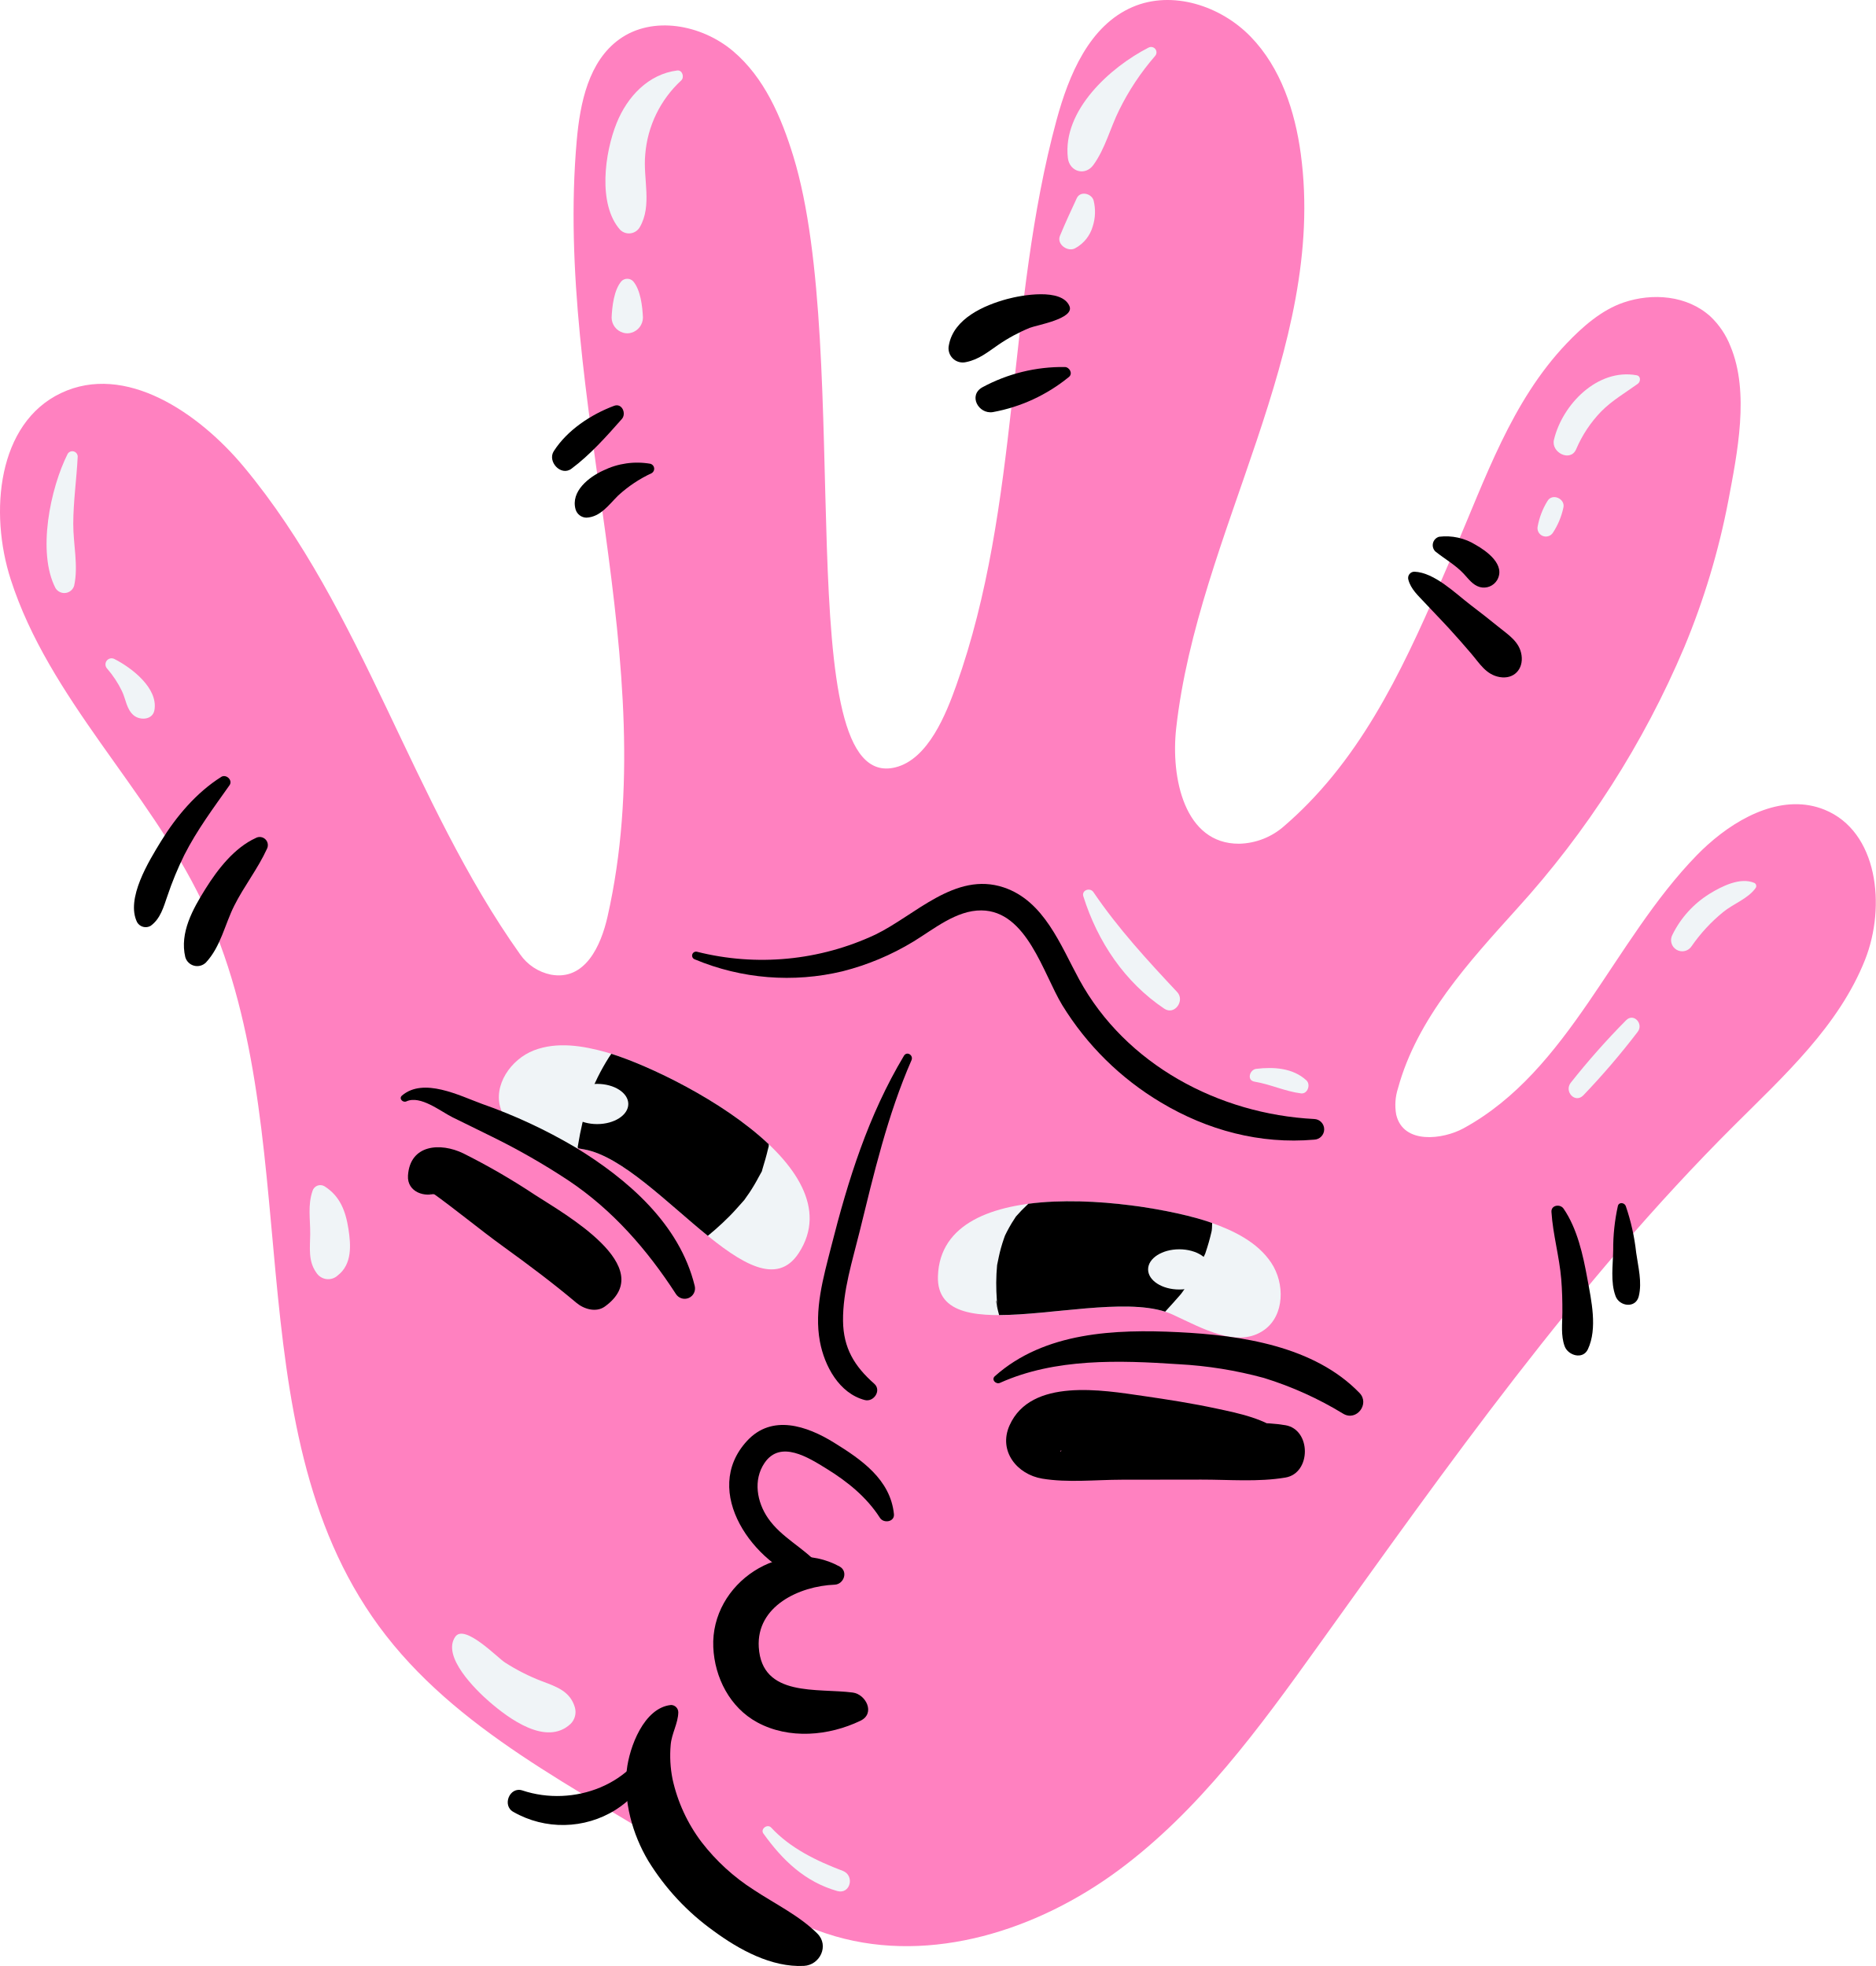
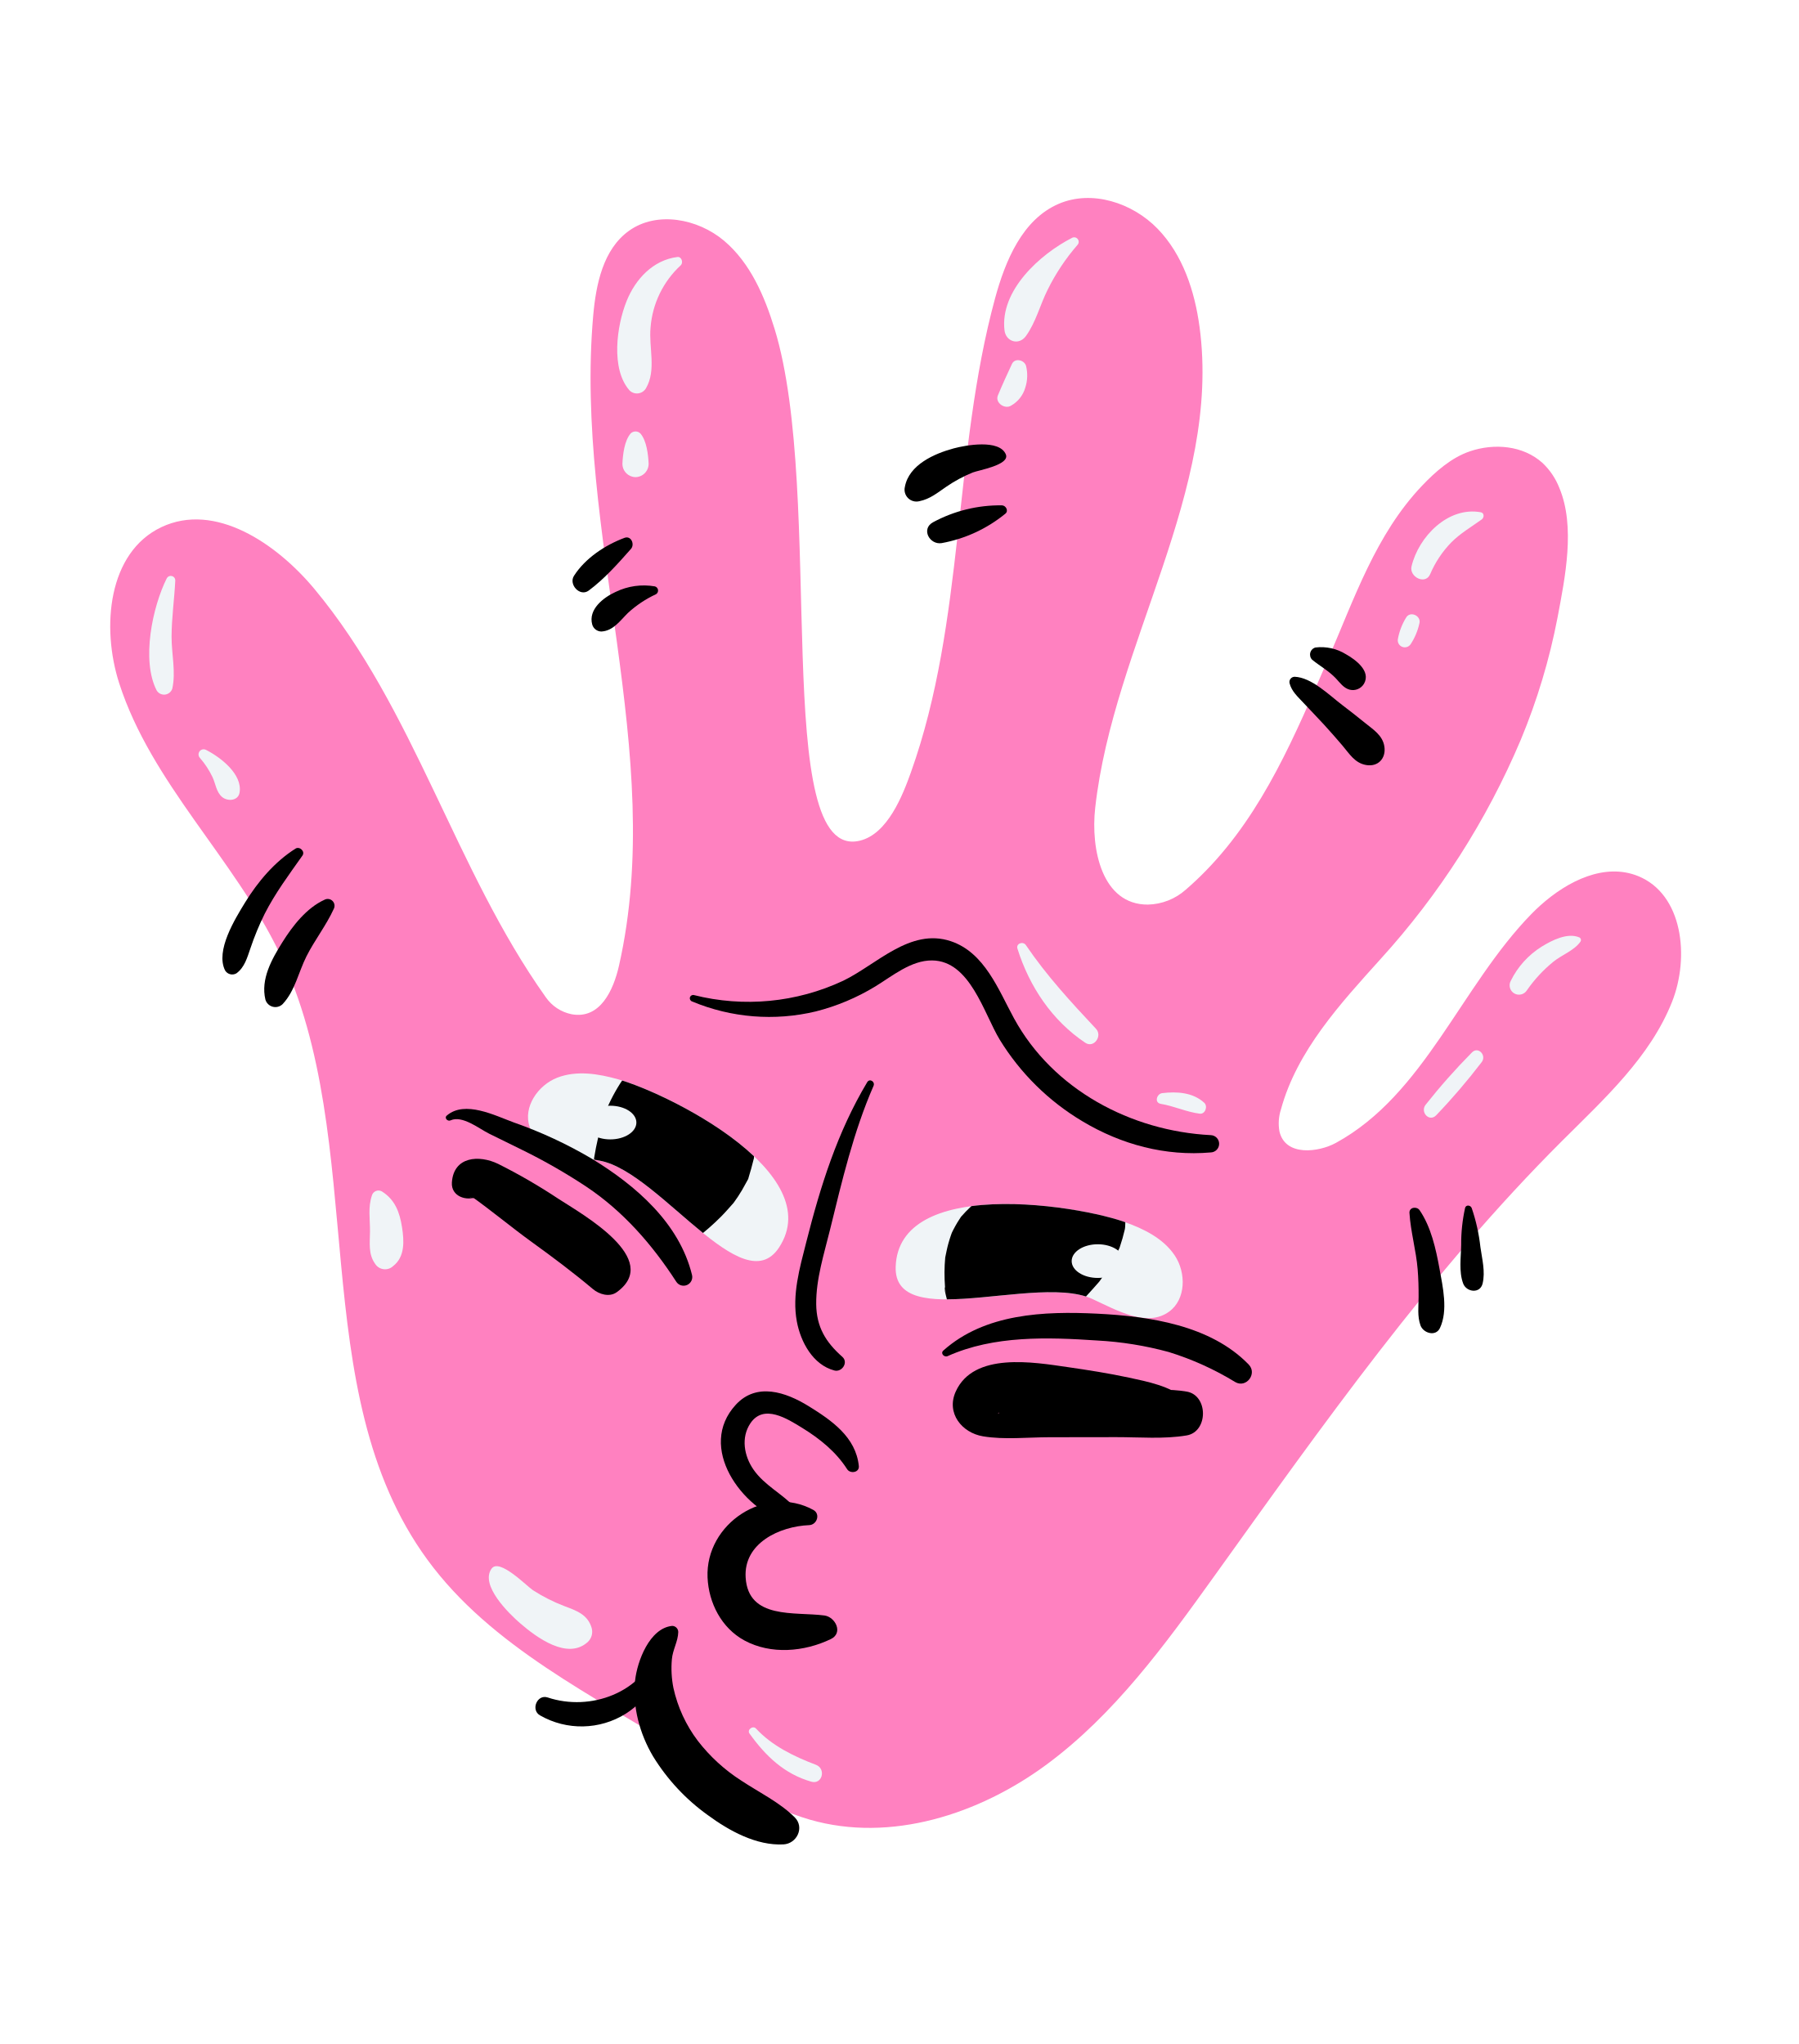
- <svg xmlns="http://www.w3.org/2000/svg" width="473.337" height="496.21" viewBox="0 0 473.337 496.21">
+ <svg xmlns="http://www.w3.org/2000/svg" width="542" height="616" viewBox="0 0 542 616">
  <defs>
    <clipPath id="clip-path">
-       <rect id="Rectangle_96" data-name="Rectangle 96" width="473.337" height="496.21" fill="none" />
+       <rect id="Rectangle_102" data-name="Rectangle 102" width="473.337" height="496.21" fill="none" />
+     </clipPath>
+     <clipPath id="clip-visual_01">
+       <rect width="542" height="616" />
    </clipPath>
  </defs>
-   <g id="Group_113" data-name="Group 113" clip-path="url(#clip-path)">
-     <path id="Path_319" data-name="Path 319" d="M430.961,213.172c-.95.85-1.863,1.73-2.733,2.62-21.289,21.831-32.166,54.362-58.923,68.986-5.161,2.823-15.2,4.162-16.988-3.444a13.646,13.646,0,0,1,.448-6.649c4.813-17.7,18-31.984,29.971-45.272a232.836,232.836,0,0,0,42.273-66.073,188.257,188.257,0,0,0,11.116-36.976c2.248-11.97,5.42-27.3.531-38.975a20.676,20.676,0,0,0-5.038-7.5c-5.892-5.354-14.633-6.021-21.924-3.54-5.573,1.893-10.369,6.128-14.371,10.329-13.992,14.683-20.456,34.093-28.36,52.31-9.758,22.488-19.416,45.913-36.8,63.745-1.946,2-3.982,3.916-6.085,5.732a17.748,17.748,0,0,1-11.392,4.487c-13.816.08-17.287-16.626-15.892-29.141,5.527-49.513,38.1-95.593,31.442-144.966C326.776,28.038,323.189,17.1,315.6,9.27S295.8-2.544,285.779,1.77c-10.91,4.7-16.068,17.1-19.18,28.563-12.671,46.7-9.044,97.09-25.3,142.668-2.527,7.084-7.051,18.642-15.374,20.678-27.168,6.689-10.352-104.1-25.74-154.246-3.036-9.891-7.323-19.878-15.231-26.55S164.7,3.863,156.3,9.9c-7.768,5.573-9.931,16.072-10.771,25.594-5.769,65.386,22.256,131.847,7.775,195.865-1.671,7.387-5.676,16.224-14.278,14.637a12.461,12.461,0,0,1-7.8-5.151c-27.394-38.54-39.483-86.7-69.693-123.01C50.082,104.082,31.569,91.541,15.4,99.209-.641,106.822-2.746,129.327,2.7,146.232c9.691,30.111,34.641,52.8,48.311,81.328,27.39,57.149,7.161,131.635,44.548,182.806,19.287,26.391,50.247,40.981,77.87,58.454,11.97,7.573,23.757,15.969,37.364,19.9,24.352,7.034,51.081-1.6,71.45-16.679s35.557-35.963,50.327-56.558c32.694-45.588,65.2-91.71,104.922-131.326,12.7-12.671,26.517-25.222,33.126-41.908,5.354-13.518,3.242-32.435-10.236-37.889-10.05-4.062-21.15,1.4-29.42,8.815" transform="translate(0 0)" fill="#ff81c0" />
-     <path id="Path_320" data-name="Path 320" d="M65.137,81.237c-6.011-1.71-12.578-2.77-18.406-.515s-10.352,8.854-8.346,14.773c2.647,7.825,13,8.752,21.127,10.233C77.439,109,102.6,148.618,113.555,131.9c14.69-22.422-33.11-46.312-48.417-50.666" transform="translate(87.979 184.391)" fill="#f0f4f7" />
-     <path id="Path_321" data-name="Path 321" d="M140.027,96.631c5.9,2.062,11.88,4.979,15.344,10.18s3.361,13.2-1.684,16.885c-6.669,4.869-15.67-.335-23.166-3.8-16.54-7.649-59.929,10.249-59.255-9.725.9-26.789,53.738-18.792,68.76-13.537" transform="translate(165.41 211.908)" fill="#f0f4f7" />
-     <path id="Path_322" data-name="Path 322" d="M92.095,102.9C80.381,91.813,61.705,83,52.376,80.082c-.206.3-.415.591-.6.893a55.8,55.8,0,0,0-2.806,4.972c-.292.581-.568,1.172-.837,1.767.043-.08-.342.814-.644,1.657-.641,1.77-1.2,3.57-1.7,5.384q-.747,2.745-1.3,5.533-.3,1.529-.551,3.069c-.01.063-.03.193-.05.352.043.083.1.159.14.239.535.093,1.063.186,1.581.279,9.412,1.72,20.824,13.461,31.124,21.8.611-.521,1.232-1.026,1.837-1.554,1.249-1.093,2.461-2.222,3.627-3.4,1.272-1.279,2.435-2.64,3.637-3.982l.093-.1c.405-.621.87-1.212,1.282-1.83a45.591,45.591,0,0,0,2.411-4.075c.183-.349.482-.84.741-1.335.023-.116.076-.312.166-.618.495-1.644.98-3.255,1.368-4.932.083-.365.153-.618.209-.8,0-.169,0-.339-.01-.5" transform="translate(101.88 185.891)" />
-     <path id="Path_323" data-name="Path 323" d="M118.319,119.155q2.018-2.192,3.982-4.454c.163-.223.329-.442.488-.668.551-.814,1.133-1.611,1.671-2.434.97-1.481,1.883-3,2.713-4.567.448-.83.84-1.677,1.255-2.524.027-.08.053-.169.086-.272a53.151,53.151,0,0,0,1.495-5.251l.073-.4c.013-.139.03-.3.046-.515.03-.428.047-.857.05-1.289-.146-.05-.292-.106-.435-.156-8.569-3-29.423-6.882-45.94-4.706l-.2.176a41.218,41.218,0,0,0-2.949,3.052l-.1.163c-.3.492-.634.96-.933,1.451-.442.734-.867,1.491-1.262,2.258l-.382.771c-.033.073-.06.126-.086.186-.076.209-.153.422-.229.631-.286.824-.548,1.657-.784,2.494-.4,1.415-.664,2.846-.966,4.281l0,.007c-.047.727-.12,1.455-.159,2.185-.073,1.491-.086,2.983-.027,4.477q.035,1.121.123,2.242c.033.452.076.9.126,1.348.116,1.033.047.6-.2-1.305-.259.2.315,2.441.641,3.673,13.116-.023,31.432-4.2,41.9-.86" transform="translate(175.696 211.908)" />
-     <path id="Path_324" data-name="Path 324" d="M58.73,87.443c0,2.8-3.521,5.075-7.865,5.075S43,90.246,43,87.443s3.521-5.075,7.865-5.075,7.865,2.272,7.865,5.075" transform="translate(99.814 191.198)" fill="#f0f4f7" />
-     <path id="Path_325" data-name="Path 325" d="M102.958,100.014c0,2.8-3.521,5.075-7.865,5.075s-7.865-2.272-7.865-5.075,3.521-5.075,7.865-5.075,7.865,2.272,7.865,5.075" transform="translate(202.479 220.378)" fill="#f0f4f7" />
-     <path id="Path_326" data-name="Path 326" d="M83.821,80.623C74.8,95.715,69.755,111.9,65.457,128.844c-1.963,7.739-4.331,15.869-2.833,23.9,1.152,6.178,4.859,13.059,11.316,14.756,2.268.595,4.3-2.434,2.395-4.115-5.008-4.414-7.8-9.011-7.875-15.862-.083-7.566,2.378-15.175,4.165-22.465C76.2,110.5,79.7,95.509,85.73,81.739c.558-1.272-1.159-2.371-1.91-1.116" transform="translate(144.27 185.862)" />
-     <path id="Path_327" data-name="Path 327" d="M96.972,130.79c-.893-8.755-8.227-13.783-15.185-18.081-6.809-4.2-15.6-7.2-21.871-.409-11.807,12.8,1.754,31.31,15.291,35.538,2.67.834,4.324-2.587,2.6-4.47-3.866-4.241-9.256-6.7-12.6-11.541-2.8-4.059-3.816-9.628-.89-13.946,4-5.905,11.09-1.362,15.62,1.431,5.274,3.255,10.136,7.157,13.511,12.431.927,1.448,3.726,1.036,3.524-.953" transform="translate(128.601 251.364)" />
-     <path id="Path_328" data-name="Path 328" d="M86.074,120.765c-14.368-7.841-32.575,4.155-31.867,20.373.335,7.659,4.2,15.221,11.083,18.958,8.011,4.351,18.048,3.447,26.055-.4,3.839-1.847,1.362-6.679-1.926-7.114-8.934-1.179-22.943,1.282-23.734-11.442-.641-10.382,10.246-15.427,19.147-15.786,2.341-.093,3.474-3.368,1.242-4.587" transform="translate(125.782 274.612)" />
-     <path id="Path_329" data-name="Path 329" d="M77.131,114.186c13.949-6.264,30.1-5.7,45.03-4.706a102.684,102.684,0,0,1,21.578,3.471,88.6,88.6,0,0,1,20.047,9.057c3.315,1.926,6.712-2.524,4.065-5.268-11.462-11.87-29.948-14.567-45.691-15.344-15.959-.787-33.8-.063-46.328,11.11-.973.867.266,2.142,1.3,1.681" transform="translate(175.208 234.839)" />
-     <path id="Path_330" data-name="Path 330" d="M31.878,86.117c3.534-1.621,8.589,2.5,11.631,4.009,3.318,1.644,6.652,3.255,9.967,4.9a174.294,174.294,0,0,1,19.29,11.053c11.136,7.43,19.874,17.466,27.115,28.643a2.617,2.617,0,0,0,4.759-2.009c-3.813-15.653-16.938-26.955-30.184-35.036A132.191,132.191,0,0,0,50.946,86.745c-5.643-2.059-14.736-6.762-20.19-2.086-.857.734.232,1.867,1.123,1.458" transform="translate(70.669 191.866)" />
-     <path id="Path_331" data-name="Path 331" d="M53.269,86.217a60.189,60.189,0,0,0,37.3,3,65.24,65.24,0,0,0,17.878-7.509c5.128-3.125,10.821-7.918,17.151-7.851,11.462.116,15.567,15.965,20.383,23.906A73.08,73.08,0,0,0,170.9,122.339c11.717,7.018,25.009,10.575,38.66,9.379a2.607,2.607,0,0,0,0-5.211c-24.049-1.229-47.574-13.714-59.295-35.2-4.71-8.635-8.848-19.858-19.074-23.259C118.95,63.981,108.87,75.121,98.8,79.976a67.259,67.259,0,0,1-45,4.314,1,1,0,0,0-.531,1.926" transform="translate(122.064 155.926)" />
-     <path id="Path_332" data-name="Path 332" d="M146.3,116.66c-4.284-3.783-11.269-5.168-16.746-6.344-6.128-1.315-12.305-2.282-18.5-3.178-10.213-1.475-28.33-4.646-33.734,7.393C74.4,121.017,79.188,126.945,85.561,128c6.417,1.069,13.484.282,19.977.272q10.078-.01,20.153-.027c6.978-.01,14.345.644,21.23-.518,6.54-1.106,6.543-12.1,0-13.212-5.241-.887-10.7-.508-16-.518q-7.842-.015-15.676-.027l-14.929-.03q-4.105,0-8.21-.013c-1.594,0-3.411.372-4.264-.262l2.581,2.581c.04.1.076.206.113.309v3.829c-.4,1.548-.867.488.419.179.777-.183,1.531-.468,2.325-.591a37.212,37.212,0,0,1,6.085-.159c5.434.066,10.877.432,16.3.684a125.21,125.21,0,0,0,16.138.116c4.706-.385,10.166-.315,14.335-2.727a.791.791,0,0,0,.159-1.232" transform="translate(177.44 245.202)" />
-     <path id="Path_333" data-name="Path 333" d="M36.648,98.33c6.34,4.494,12.285,9.5,18.586,14.049,6.231,4.5,12.4,9.127,18.28,14.076,1.863,1.568,4.952,2.531,7.174.927,13.777-9.964-10.4-23.478-17.556-28.121A171.259,171.259,0,0,0,44.971,88.732c-5.789-2.81-13.454-2.265-13.966,5.6-.269,4.168,4.354,5.7,7.519,4.311-1.747.767-3.607-.209-.365.545.2.046.458.013.654.073a33.761,33.761,0,0,1,5.417,2.806q5.654,3.074,11.113,6.5,5.161,3.238,10.13,6.785c1.425,1.016,7.423,4.626,7.27,5.826.272-1,.541-2,.814-3q.573-.513,1.152-1.023,3.592.463,7.177.923a161.306,161.306,0,0,0-20.821-14.325c-7.177-4.059-15.055-6.626-22.933-8.944-2.205-.651-3.188,2.312-1.485,3.521" transform="translate(71.944 202.377)" />
-     <path id="Path_334" data-name="Path 334" d="M32.2,59.187c-6.247,3.929-11.372,9.994-15.2,16.248-3.066,5.018-8.961,14.511-6.018,20.436a2.5,2.5,0,0,0,3.414.9c2.488-1.807,3.248-4.739,4.231-7.556A82.819,82.819,0,0,1,22.89,78.882c3.215-6.327,7.33-11.827,11.405-17.6.9-1.272-.847-2.886-2.1-2.1" transform="translate(23.621 136.907)" />
-     <path id="Path_335" data-name="Path 335" d="M32.127,63.84c-5.42,2.468-9.625,7.9-12.71,12.837-3.192,5.1-6.556,11.08-5.091,17.244a3.127,3.127,0,0,0,5.188,1.368c3.75-4.009,4.749-9.552,7.167-14.368,2.461-4.905,5.962-9.333,8.23-14.3a2.054,2.054,0,0,0-2.783-2.783" transform="translate(32.432 147.661)" />
-     <path id="Path_336" data-name="Path 336" d="M58.9,129.574c-6.838.7-10.528,10.7-11.156,16.457-.844,7.838,1.4,16.1,5.407,22.847a61.049,61.049,0,0,0,16.54,17.745c6.367,4.686,14.594,9.23,22.764,8.8,4.039-.213,6.43-5.125,3.381-8.164C91.25,182.7,85.092,179.748,79.742,176.2a51.809,51.809,0,0,1-13.1-11.993,40.922,40.922,0,0,1-7.35-15.939,30.439,30.439,0,0,1-.465-8.629c.239-2.86,1.87-5.43,1.923-8.213a1.861,1.861,0,0,0-1.853-1.857" transform="translate(110.411 300.759)" />
-     <path id="Path_337" data-name="Path 337" d="M75.511,131.991c-4.7,13.451-20.363,19.13-33.236,14.839-3.2-1.063-5.2,3.8-2.282,5.414a25.122,25.122,0,0,0,25.8-.518c7.074-4.49,10.4-11.385,11.329-19.516.113-.97-1.325-1.04-1.611-.219" transform="translate(89.543 305.071)" />
-     <path id="Path_338" data-name="Path 338" d="M117.876,93.2c.365,5.7,2,11.269,2.471,16.978.229,2.787.3,5.57.286,8.363-.01,2.856-.418,5.832.571,8.552.847,2.332,4.593,3.487,5.869.767,2.471-5.274.867-12.329-.146-17.872-1.083-5.935-2.537-12.571-5.992-17.616-.847-1.239-3.172-.923-3.059.827" transform="translate(273.612 212.685)" />
-     <path id="Path_339" data-name="Path 339" d="M123.894,92.168a50.037,50.037,0,0,0-1.176,11.113c-.05,3.756-.737,8.087.608,11.648.986,2.607,5.088,3.142,5.849,0,.87-3.594-.156-7.38-.658-10.99a54.538,54.538,0,0,0-2.627-11.771c-.329-.89-1.747-1.073-2,0" transform="translate(284.352 212.233)" />
-     <path id="Path_340" data-name="Path 340" d="M107.033,45.432c.631,2.425,2.451,4.012,4.128,5.819,2.059,2.215,4.181,4.367,6.221,6.6q2.83,3.1,5.553,6.3c2.116,2.481,3.713,5.284,7.134,5.889,3.614.638,6.051-2,5.53-5.53-.5-3.411-3.348-5.128-5.852-7.171-2.272-1.85-4.583-3.65-6.912-5.424-3.906-2.969-9.187-8.273-14.288-8.469a1.585,1.585,0,0,0-1.514,1.986" transform="translate(248.339 100.846)" />
-     <path id="Path_341" data-name="Path 341" d="M109.5,44.582c2.368,1.916,5.032,3.374,7.141,5.61,1.2,1.279,2.315,2.9,4.108,3.394a3.9,3.9,0,0,0,4.367-1.777c2.179-3.809-2.577-7.277-5.42-8.878a14.209,14.209,0,0,0-9.22-2.046,2.221,2.221,0,0,0-.976,3.7" transform="translate(252.674 94.586)" />
-     <path id="Path_342" data-name="Path 342" d="M102.56,25.354c-1.956-4.627-12.123-2.76-15.716-1.79C80.988,25.148,73.383,28.5,72.15,35.132a3.585,3.585,0,0,0,4.344,4.348c3.235-.648,5.477-2.554,8.124-4.361a42.53,42.53,0,0,1,7.915-4.274c1.734-.707,11.382-2.288,10.027-5.49" transform="translate(167.303 51.905)" />
-     <path id="Path_343" data-name="Path 343" d="M96.666,27.9a42.477,42.477,0,0,0-20.824,5.121c-3.614,2.026-.98,6.835,2.64,6.261A42.273,42.273,0,0,0,97.7,30.4c1.03-.854.139-2.464-1.033-2.5" transform="translate(172.041 64.733)" />
-     <path id="Path_344" data-name="Path 344" d="M57.608,30.929c-5.875,2.2-11.824,6.134-15.228,11.448-1.671,2.607,1.79,6.413,4.444,4.441,4.706-3.5,8.841-8.15,12.727-12.551,1.2-1.358.073-4.092-1.943-3.338" transform="translate(97.359 71.495)" />
-     <path id="Path_345" data-name="Path 345" d="M62.8,35.478a19.48,19.48,0,0,0-11.9,1.677c-3.657,1.661-8.283,5.268-7.021,9.818a2.9,2.9,0,0,0,2.753,2.1c3.564-.189,5.636-3.255,7.984-5.576a32.882,32.882,0,0,1,8.492-5.666,1.3,1.3,0,0,0-.306-2.348" transform="translate(101.358 81.583)" />
-     <path id="Path_346" data-name="Path 346" d="M8.867,34.945c-4.381,8.7-7.755,24.886-3.066,33.91a2.6,2.6,0,0,0,4.7-.611c1.1-5.028-.236-10.445-.226-15.607.013-5.729.844-11.309,1.123-17.008a1.366,1.366,0,0,0-2.527-.684" transform="translate(8.211 79.592)" fill="#f0f4f7" />
-     <path id="Path_347" data-name="Path 347" d="M8.429,52.626a25.724,25.724,0,0,1,3.753,5.7c.98,2.033,1.152,4.623,2.976,6.118,1.614,1.315,4.8,1.172,5.221-1.378.917-5.523-5.706-10.615-10.09-12.847a1.541,1.541,0,0,0-1.86,2.408" transform="translate(18.599 116.121)" fill="#f0f4f7" />
-     <path id="Path_348" data-name="Path 348" d="M64.113,5.363c-7.29.927-12.581,6.606-15.261,13.222-3.032,7.479-4.849,20.559.87,27a3.164,3.164,0,0,0,4.929-.638c3.225-5.51.8-12.252,1.4-18.406A28.473,28.473,0,0,1,65.146,7.861c.827-.81.272-2.664-1.033-2.5" transform="translate(106.769 12.425)" fill="#f0f4f7" />
-     <path id="Path_349" data-name="Path 349" d="M48.961,21.788c-1.9,2.179-2.365,6.4-2.491,9.193a4.014,4.014,0,0,0,2.9,3.816,3.61,3.61,0,0,0,2.106,0,4.026,4.026,0,0,0,2.9-3.816c-.126-2.8-.594-7.021-2.491-9.193a2.081,2.081,0,0,0-2.929,0" transform="translate(107.862 49.177)" fill="#f0f4f7" />
-     <path id="Path_350" data-name="Path 350" d="M101.554,3.739C91.942,8.651,79.8,19.578,81.211,31.591c.405,3.461,4.351,4.646,6.45,1.747,3-4.152,4.238-9.333,6.516-13.893A63.563,63.563,0,0,1,103.2,5.868a1.362,1.362,0,0,0-1.644-2.129" transform="translate(188.253 8.284)" fill="#f0f4f7" />
-     <path id="Path_351" data-name="Path 351" d="M84.895,15.852c-1.471,3.152-2.913,6.29-4.245,9.5-.92,2.209,2.126,4.271,3.982,3.062A9.085,9.085,0,0,0,88.91,23a11.916,11.916,0,0,0,.223-6.593c-.535-1.757-3.351-2.458-4.238-.555" transform="translate(186.818 34.163)" fill="#f0f4f7" />
-     <path id="Path_352" data-name="Path 352" d="M139,28.681c-9.861-1.813-18.762,7.363-20.881,16.294-.761,3.208,4.185,5.7,5.61,2.365a31.246,31.246,0,0,1,6.35-9.562c2.737-2.767,6.068-4.686,9.2-6.945.734-.528.81-1.953-.282-2.152" transform="translate(273.998 66.038)" fill="#f0f4f7" />
-     <path id="Path_353" data-name="Path 353" d="M119.25,38.865a18.7,18.7,0,0,0-2.4,6.264,2.118,2.118,0,0,0,3.849,1.624,18.615,18.615,0,0,0,2.6-6.184c.694-2.368-2.876-3.962-4.042-1.7" transform="translate(271.171 87.689)" fill="#f0f4f7" />
-     <path id="Path_354" data-name="Path 354" d="M148.03,67.45c-3.574-1.554-8.29.847-11.349,2.733a25.243,25.243,0,0,0-9.363,10.342,2.819,2.819,0,0,0,4.866,2.843,41.7,41.7,0,0,1,8.008-8.635c2.514-2.039,6.317-3.381,8.157-6.065a.889.889,0,0,0-.319-1.219" transform="translate(294.697 155.41)" fill="#f0f4f7" />
-     <path id="Path_355" data-name="Path 355" d="M133.659,78A190.143,190.143,0,0,0,119.71,93.754c-1.714,2.215,1.093,5.311,3.178,3.178a190.506,190.506,0,0,0,13.7-16.005c1.6-2.036-1.023-4.9-2.926-2.926" transform="translate(276.646 179.526)" fill="#f0f4f7" />
-     <path id="Path_356" data-name="Path 356" d="M24.259,91.56c-1.229,3.67-.548,7.081-.578,10.884-.027,3.414-.568,6.755,1.534,9.711a3.544,3.544,0,0,0,5.437.7c3.62-2.816,3.315-7.626,2.677-11.717-.707-4.53-2.126-8.316-6.081-10.794a2.059,2.059,0,0,0-2.989,1.216" transform="translate(54.595 209.041)" fill="#f0f4f7" />
-     <path id="Path_357" data-name="Path 357" d="M35.171,124.9c-3.534,4.985,5.234,13.518,8.582,16.42,4.952,4.288,14.391,11.3,20.5,5.593a4.22,4.22,0,0,0,1.093-4.128c-1.186-4.1-4.6-5.231-8.257-6.613a50.718,50.718,0,0,1-9.449-4.789c-1.8-1.152-10.12-9.791-12.465-6.483" transform="translate(79.728 288.187)" fill="#f0f4f7" />
-     <path id="Path_358" data-name="Path 358" d="M58.15,140.648c4.846,6.762,10.455,12.162,18.606,14.5,3.325.953,4.524-3.909,1.4-5.091-6.55-2.481-13.252-5.716-18.051-10.92-.943-1.02-2.8.345-1.96,1.514" transform="translate(134.49 322.134)" fill="#f0f4f7" />
-     <path id="Path_359" data-name="Path 359" d="M82.36,69.306c3.6,11.435,10.409,21.638,20.429,28.354,2.6,1.74,5.261-2.053,3.245-4.2C98.481,85.4,91.121,77.407,84.9,68.233c-.844-1.242-3.042-.511-2.544,1.073" transform="translate(191.01 156.932)" fill="#f0f4f7" />
-     <path id="Path_360" data-name="Path 360" d="M96.141,84.6c4.029.668,7.712,2.451,11.741,2.963,1.681.213,2.508-2.235,1.362-3.291-3.4-3.129-8.243-3.434-12.667-2.9-1.647.2-2.441,2.893-.435,3.225" transform="translate(220.406 188.402)" fill="#f0f4f7" />
+   <g id="visual_01" clip-path="url(#clip-visual_01)">
+     <g id="Group_133" data-name="Group 133" transform="translate(33.213 59.664)" clip-path="url(#clip-path)">
+       <path id="Path_379" data-name="Path 379" d="M430.961,213.172c-.95.85-1.863,1.73-2.733,2.62-21.289,21.831-32.166,54.362-58.923,68.986-5.161,2.823-15.2,4.162-16.988-3.444a13.646,13.646,0,0,1,.448-6.649c4.813-17.7,18-31.984,29.971-45.272a232.836,232.836,0,0,0,42.273-66.073,188.257,188.257,0,0,0,11.116-36.976c2.248-11.97,5.42-27.3.531-38.975a20.676,20.676,0,0,0-5.038-7.5c-5.892-5.354-14.633-6.021-21.924-3.54-5.573,1.893-10.369,6.128-14.371,10.329-13.992,14.683-20.456,34.093-28.36,52.31-9.758,22.488-19.416,45.913-36.8,63.745-1.946,2-3.982,3.916-6.085,5.732a17.748,17.748,0,0,1-11.392,4.487c-13.816.08-17.287-16.626-15.892-29.141,5.527-49.513,38.1-95.593,31.442-144.966C326.776,28.038,323.189,17.1,315.6,9.27S295.8-2.544,285.779,1.77c-10.91,4.7-16.068,17.1-19.18,28.563-12.671,46.7-9.044,97.09-25.3,142.668-2.527,7.084-7.051,18.642-15.374,20.678-27.168,6.689-10.352-104.1-25.74-154.246-3.036-9.891-7.323-19.878-15.231-26.55S164.7,3.863,156.3,9.9c-7.768,5.573-9.931,16.072-10.771,25.594-5.769,65.386,22.256,131.847,7.775,195.865-1.671,7.387-5.676,16.224-14.278,14.637a12.461,12.461,0,0,1-7.8-5.151c-27.394-38.54-39.483-86.7-69.693-123.01C50.082,104.082,31.569,91.541,15.4,99.209-.641,106.822-2.746,129.327,2.7,146.232c9.691,30.111,34.641,52.8,48.311,81.328,27.39,57.149,7.161,131.635,44.548,182.806,19.287,26.391,50.247,40.981,77.87,58.454,11.97,7.573,23.757,15.969,37.364,19.9,24.352,7.034,51.081-1.6,71.45-16.679s35.557-35.963,50.327-56.558c32.694-45.588,65.2-91.71,104.922-131.326,12.7-12.671,26.517-25.222,33.126-41.908,5.354-13.518,3.242-32.435-10.236-37.889-10.05-4.062-21.15,1.4-29.42,8.815" transform="translate(0 0)" fill="#ff81c0" />
+       <path id="Path_380" data-name="Path 380" d="M65.137,81.237c-6.011-1.71-12.578-2.77-18.406-.515s-10.352,8.854-8.346,14.773c2.647,7.825,13,8.752,21.127,10.233C77.439,109,102.6,148.618,113.555,131.9c14.69-22.422-33.11-46.312-48.417-50.666" transform="translate(87.979 184.391)" fill="#f0f4f7" />
+       <path id="Path_381" data-name="Path 381" d="M140.027,96.631c5.9,2.062,11.88,4.979,15.344,10.18s3.361,13.2-1.684,16.885c-6.669,4.869-15.67-.335-23.166-3.8-16.54-7.649-59.929,10.249-59.255-9.725.9-26.789,53.738-18.792,68.76-13.537" transform="translate(165.41 211.908)" fill="#f0f4f7" />
+       <path id="Path_382" data-name="Path 382" d="M92.095,102.9C80.381,91.813,61.705,83,52.376,80.082c-.206.3-.415.591-.6.893a55.8,55.8,0,0,0-2.806,4.972c-.292.581-.568,1.172-.837,1.767.043-.08-.342.814-.644,1.657-.641,1.77-1.2,3.57-1.7,5.384q-.747,2.745-1.3,5.533-.3,1.529-.551,3.069c-.01.063-.03.193-.05.352.043.083.1.159.14.239.535.093,1.063.186,1.581.279,9.412,1.72,20.824,13.461,31.124,21.8.611-.521,1.232-1.026,1.837-1.554,1.249-1.093,2.461-2.222,3.627-3.4,1.272-1.279,2.435-2.64,3.637-3.982l.093-.1c.405-.621.87-1.212,1.282-1.83a45.591,45.591,0,0,0,2.411-4.075c.183-.349.482-.84.741-1.335.023-.116.076-.312.166-.618.495-1.644.98-3.255,1.368-4.932.083-.365.153-.618.209-.8,0-.169,0-.339-.01-.5" transform="translate(101.88 185.891)" />
+       <path id="Path_383" data-name="Path 383" d="M118.319,119.155q2.018-2.192,3.982-4.454c.163-.223.329-.442.488-.668.551-.814,1.133-1.611,1.671-2.434.97-1.481,1.883-3,2.713-4.567.448-.83.84-1.677,1.255-2.524.027-.08.053-.169.086-.272a53.151,53.151,0,0,0,1.495-5.251l.073-.4c.013-.139.03-.3.046-.515.03-.428.047-.857.05-1.289-.146-.05-.292-.106-.435-.156-8.569-3-29.423-6.882-45.94-4.706l-.2.176a41.218,41.218,0,0,0-2.949,3.052l-.1.163c-.3.492-.634.96-.933,1.451-.442.734-.867,1.491-1.262,2.258l-.382.771c-.033.073-.06.126-.086.186-.076.209-.153.422-.229.631-.286.824-.548,1.657-.784,2.494-.4,1.415-.664,2.846-.966,4.281l0,.007c-.047.727-.12,1.455-.159,2.185-.073,1.491-.086,2.983-.027,4.477q.035,1.121.123,2.242c.033.452.076.9.126,1.348.116,1.033.047.6-.2-1.305-.259.2.315,2.441.641,3.673,13.116-.023,31.432-4.2,41.9-.86" transform="translate(175.696 211.908)" />
+       <path id="Path_384" data-name="Path 384" d="M58.73,87.443c0,2.8-3.521,5.075-7.865,5.075S43,90.246,43,87.443s3.521-5.075,7.865-5.075,7.865,2.272,7.865,5.075" transform="translate(99.814 191.198)" fill="#f0f4f7" />
+       <path id="Path_385" data-name="Path 385" d="M102.958,100.014c0,2.8-3.521,5.075-7.865,5.075s-7.865-2.272-7.865-5.075,3.521-5.075,7.865-5.075,7.865,2.272,7.865,5.075" transform="translate(202.479 220.378)" fill="#f0f4f7" />
+       <path id="Path_386" data-name="Path 386" d="M83.821,80.623C74.8,95.715,69.755,111.9,65.457,128.844c-1.963,7.739-4.331,15.869-2.833,23.9,1.152,6.178,4.859,13.059,11.316,14.756,2.268.595,4.3-2.434,2.395-4.115-5.008-4.414-7.8-9.011-7.875-15.862-.083-7.566,2.378-15.175,4.165-22.465C76.2,110.5,79.7,95.509,85.73,81.739c.558-1.272-1.159-2.371-1.91-1.116" transform="translate(144.27 185.862)" />
+       <path id="Path_387" data-name="Path 387" d="M96.972,130.79c-.893-8.755-8.227-13.783-15.185-18.081-6.809-4.2-15.6-7.2-21.871-.409-11.807,12.8,1.754,31.31,15.291,35.538,2.67.834,4.324-2.587,2.6-4.47-3.866-4.241-9.256-6.7-12.6-11.541-2.8-4.059-3.816-9.628-.89-13.946,4-5.905,11.09-1.362,15.62,1.431,5.274,3.255,10.136,7.157,13.511,12.431.927,1.448,3.726,1.036,3.524-.953" transform="translate(128.601 251.364)" />
+       <path id="Path_388" data-name="Path 388" d="M86.074,120.765c-14.368-7.841-32.575,4.155-31.867,20.373.335,7.659,4.2,15.221,11.083,18.958,8.011,4.351,18.048,3.447,26.055-.4,3.839-1.847,1.362-6.679-1.926-7.114-8.934-1.179-22.943,1.282-23.734-11.442-.641-10.382,10.246-15.427,19.147-15.786,2.341-.093,3.474-3.368,1.242-4.587" transform="translate(125.782 274.612)" />
+       <path id="Path_389" data-name="Path 389" d="M77.131,114.186c13.949-6.264,30.1-5.7,45.03-4.706a102.684,102.684,0,0,1,21.578,3.471,88.6,88.6,0,0,1,20.047,9.057c3.315,1.926,6.712-2.524,4.065-5.268-11.462-11.87-29.948-14.567-45.691-15.344-15.959-.787-33.8-.063-46.328,11.11-.973.867.266,2.142,1.3,1.681" transform="translate(175.208 234.839)" />
+       <path id="Path_390" data-name="Path 390" d="M31.878,86.117c3.534-1.621,8.589,2.5,11.631,4.009,3.318,1.644,6.652,3.255,9.967,4.9a174.294,174.294,0,0,1,19.29,11.053c11.136,7.43,19.874,17.466,27.115,28.643a2.617,2.617,0,0,0,4.759-2.009c-3.813-15.653-16.938-26.955-30.184-35.036A132.191,132.191,0,0,0,50.946,86.745c-5.643-2.059-14.736-6.762-20.19-2.086-.857.734.232,1.867,1.123,1.458" transform="translate(70.669 191.866)" />
+       <path id="Path_391" data-name="Path 391" d="M53.269,86.217a60.189,60.189,0,0,0,37.3,3,65.24,65.24,0,0,0,17.878-7.509c5.128-3.125,10.821-7.918,17.151-7.851,11.462.116,15.567,15.965,20.383,23.906A73.08,73.08,0,0,0,170.9,122.339c11.717,7.018,25.009,10.575,38.66,9.379a2.607,2.607,0,0,0,0-5.211c-24.049-1.229-47.574-13.714-59.295-35.2-4.71-8.635-8.848-19.858-19.074-23.259C118.95,63.981,108.87,75.121,98.8,79.976a67.259,67.259,0,0,1-45,4.314,1,1,0,0,0-.531,1.926" transform="translate(122.064 155.926)" />
+       <path id="Path_392" data-name="Path 392" d="M146.3,116.66c-4.284-3.783-11.269-5.168-16.746-6.344-6.128-1.315-12.305-2.282-18.5-3.178-10.213-1.475-28.33-4.646-33.734,7.393C74.4,121.017,79.188,126.945,85.561,128c6.417,1.069,13.484.282,19.977.272q10.078-.01,20.153-.027c6.978-.01,14.345.644,21.23-.518,6.54-1.106,6.543-12.1,0-13.212-5.241-.887-10.7-.508-16-.518q-7.842-.015-15.676-.027l-14.929-.03q-4.105,0-8.21-.013c-1.594,0-3.411.372-4.264-.262l2.581,2.581c.04.1.076.206.113.309v3.829c-.4,1.548-.867.488.419.179.777-.183,1.531-.468,2.325-.591a37.212,37.212,0,0,1,6.085-.159c5.434.066,10.877.432,16.3.684a125.21,125.21,0,0,0,16.138.116c4.706-.385,10.166-.315,14.335-2.727a.791.791,0,0,0,.159-1.232" transform="translate(177.44 245.202)" />
+       <path id="Path_393" data-name="Path 393" d="M36.648,98.33c6.34,4.494,12.285,9.5,18.586,14.049,6.231,4.5,12.4,9.127,18.28,14.076,1.863,1.568,4.952,2.531,7.174.927,13.777-9.964-10.4-23.478-17.556-28.121A171.259,171.259,0,0,0,44.971,88.732c-5.789-2.81-13.454-2.265-13.966,5.6-.269,4.168,4.354,5.7,7.519,4.311-1.747.767-3.607-.209-.365.545.2.046.458.013.654.073a33.761,33.761,0,0,1,5.417,2.806q5.654,3.074,11.113,6.5,5.161,3.238,10.13,6.785c1.425,1.016,7.423,4.626,7.27,5.826.272-1,.541-2,.814-3q.573-.513,1.152-1.023,3.592.463,7.177.923a161.306,161.306,0,0,0-20.821-14.325c-7.177-4.059-15.055-6.626-22.933-8.944-2.205-.651-3.188,2.312-1.485,3.521" transform="translate(71.944 202.377)" />
+       <path id="Path_394" data-name="Path 394" d="M32.2,59.187c-6.247,3.929-11.372,9.994-15.2,16.248-3.066,5.018-8.961,14.511-6.018,20.436a2.5,2.5,0,0,0,3.414.9c2.488-1.807,3.248-4.739,4.231-7.556A82.819,82.819,0,0,1,22.89,78.882c3.215-6.327,7.33-11.827,11.405-17.6.9-1.272-.847-2.886-2.1-2.1" transform="translate(23.621 136.907)" />
+       <path id="Path_395" data-name="Path 395" d="M32.127,63.84c-5.42,2.468-9.625,7.9-12.71,12.837-3.192,5.1-6.556,11.08-5.091,17.244a3.127,3.127,0,0,0,5.188,1.368c3.75-4.009,4.749-9.552,7.167-14.368,2.461-4.905,5.962-9.333,8.23-14.3a2.054,2.054,0,0,0-2.783-2.783" transform="translate(32.432 147.661)" />
+       <path id="Path_396" data-name="Path 396" d="M58.9,129.574c-6.838.7-10.528,10.7-11.156,16.457-.844,7.838,1.4,16.1,5.407,22.847a61.049,61.049,0,0,0,16.54,17.745c6.367,4.686,14.594,9.23,22.764,8.8,4.039-.213,6.43-5.125,3.381-8.164C91.25,182.7,85.092,179.748,79.742,176.2a51.809,51.809,0,0,1-13.1-11.993,40.922,40.922,0,0,1-7.35-15.939,30.439,30.439,0,0,1-.465-8.629c.239-2.86,1.87-5.43,1.923-8.213a1.861,1.861,0,0,0-1.853-1.857" transform="translate(110.411 300.759)" />
+       <path id="Path_397" data-name="Path 397" d="M75.511,131.991c-4.7,13.451-20.363,19.13-33.236,14.839-3.2-1.063-5.2,3.8-2.282,5.414a25.122,25.122,0,0,0,25.8-.518c7.074-4.49,10.4-11.385,11.329-19.516.113-.97-1.325-1.04-1.611-.219" transform="translate(89.543 305.071)" />
+       <path id="Path_398" data-name="Path 398" d="M117.876,93.2c.365,5.7,2,11.269,2.471,16.978.229,2.787.3,5.57.286,8.363-.01,2.856-.418,5.832.571,8.552.847,2.332,4.593,3.487,5.869.767,2.471-5.274.867-12.329-.146-17.872-1.083-5.935-2.537-12.571-5.992-17.616-.847-1.239-3.172-.923-3.059.827" transform="translate(273.612 212.685)" />
+       <path id="Path_399" data-name="Path 399" d="M123.894,92.168a50.037,50.037,0,0,0-1.176,11.113c-.05,3.756-.737,8.087.608,11.648.986,2.607,5.088,3.142,5.849,0,.87-3.594-.156-7.38-.658-10.99a54.538,54.538,0,0,0-2.627-11.771c-.329-.89-1.747-1.073-2,0" transform="translate(284.352 212.233)" />
+       <path id="Path_400" data-name="Path 400" d="M107.033,45.432c.631,2.425,2.451,4.012,4.128,5.819,2.059,2.215,4.181,4.367,6.221,6.6q2.83,3.1,5.553,6.3c2.116,2.481,3.713,5.284,7.134,5.889,3.614.638,6.051-2,5.53-5.53-.5-3.411-3.348-5.128-5.852-7.171-2.272-1.85-4.583-3.65-6.912-5.424-3.906-2.969-9.187-8.273-14.288-8.469a1.585,1.585,0,0,0-1.514,1.986" transform="translate(248.339 100.846)" />
+       <path id="Path_401" data-name="Path 401" d="M109.5,44.582c2.368,1.916,5.032,3.374,7.141,5.61,1.2,1.279,2.315,2.9,4.108,3.394a3.9,3.9,0,0,0,4.367-1.777c2.179-3.809-2.577-7.277-5.42-8.878a14.209,14.209,0,0,0-9.22-2.046,2.221,2.221,0,0,0-.976,3.7" transform="translate(252.674 94.586)" />
+       <path id="Path_402" data-name="Path 402" d="M102.56,25.354c-1.956-4.627-12.123-2.76-15.716-1.79C80.988,25.148,73.383,28.5,72.15,35.132a3.585,3.585,0,0,0,4.344,4.348c3.235-.648,5.477-2.554,8.124-4.361a42.53,42.53,0,0,1,7.915-4.274c1.734-.707,11.382-2.288,10.027-5.49" transform="translate(167.303 51.905)" />
+       <path id="Path_403" data-name="Path 403" d="M96.666,27.9a42.477,42.477,0,0,0-20.824,5.121c-3.614,2.026-.98,6.835,2.64,6.261A42.273,42.273,0,0,0,97.7,30.4c1.03-.854.139-2.464-1.033-2.5" transform="translate(172.041 64.733)" />
+       <path id="Path_404" data-name="Path 404" d="M57.608,30.929c-5.875,2.2-11.824,6.134-15.228,11.448-1.671,2.607,1.79,6.413,4.444,4.441,4.706-3.5,8.841-8.15,12.727-12.551,1.2-1.358.073-4.092-1.943-3.338" transform="translate(97.359 71.495)" />
+       <path id="Path_405" data-name="Path 405" d="M62.8,35.478a19.48,19.48,0,0,0-11.9,1.677c-3.657,1.661-8.283,5.268-7.021,9.818a2.9,2.9,0,0,0,2.753,2.1c3.564-.189,5.636-3.255,7.984-5.576a32.882,32.882,0,0,1,8.492-5.666,1.3,1.3,0,0,0-.306-2.348" transform="translate(101.358 81.583)" />
+       <path id="Path_406" data-name="Path 406" d="M8.867,34.945c-4.381,8.7-7.755,24.886-3.066,33.91a2.6,2.6,0,0,0,4.7-.611c1.1-5.028-.236-10.445-.226-15.607.013-5.729.844-11.309,1.123-17.008a1.366,1.366,0,0,0-2.527-.684" transform="translate(8.211 79.592)" fill="#f0f4f7" />
+       <path id="Path_407" data-name="Path 407" d="M8.429,52.626a25.724,25.724,0,0,1,3.753,5.7c.98,2.033,1.152,4.623,2.976,6.118,1.614,1.315,4.8,1.172,5.221-1.378.917-5.523-5.706-10.615-10.09-12.847a1.541,1.541,0,0,0-1.86,2.408" transform="translate(18.599 116.121)" fill="#f0f4f7" />
+       <path id="Path_408" data-name="Path 408" d="M64.113,5.363c-7.29.927-12.581,6.606-15.261,13.222-3.032,7.479-4.849,20.559.87,27a3.164,3.164,0,0,0,4.929-.638c3.225-5.51.8-12.252,1.4-18.406A28.473,28.473,0,0,1,65.146,7.861c.827-.81.272-2.664-1.033-2.5" transform="translate(106.769 12.425)" fill="#f0f4f7" />
+       <path id="Path_409" data-name="Path 409" d="M48.961,21.788c-1.9,2.179-2.365,6.4-2.491,9.193a4.014,4.014,0,0,0,2.9,3.816,3.61,3.61,0,0,0,2.106,0,4.026,4.026,0,0,0,2.9-3.816c-.126-2.8-.594-7.021-2.491-9.193a2.081,2.081,0,0,0-2.929,0" transform="translate(107.862 49.177)" fill="#f0f4f7" />
+       <path id="Path_410" data-name="Path 410" d="M101.554,3.739C91.942,8.651,79.8,19.578,81.211,31.591c.405,3.461,4.351,4.646,6.45,1.747,3-4.152,4.238-9.333,6.516-13.893A63.563,63.563,0,0,1,103.2,5.868a1.362,1.362,0,0,0-1.644-2.129" transform="translate(188.253 8.284)" fill="#f0f4f7" />
+       <path id="Path_411" data-name="Path 411" d="M84.895,15.852c-1.471,3.152-2.913,6.29-4.245,9.5-.92,2.209,2.126,4.271,3.982,3.062A9.085,9.085,0,0,0,88.91,23a11.916,11.916,0,0,0,.223-6.593c-.535-1.757-3.351-2.458-4.238-.555" transform="translate(186.818 34.163)" fill="#f0f4f7" />
+       <path id="Path_412" data-name="Path 412" d="M139,28.681c-9.861-1.813-18.762,7.363-20.881,16.294-.761,3.208,4.185,5.7,5.61,2.365a31.246,31.246,0,0,1,6.35-9.562c2.737-2.767,6.068-4.686,9.2-6.945.734-.528.81-1.953-.282-2.152" transform="translate(273.998 66.038)" fill="#f0f4f7" />
+       <path id="Path_413" data-name="Path 413" d="M119.25,38.865a18.7,18.7,0,0,0-2.4,6.264,2.118,2.118,0,0,0,3.849,1.624,18.615,18.615,0,0,0,2.6-6.184c.694-2.368-2.876-3.962-4.042-1.7" transform="translate(271.171 87.689)" fill="#f0f4f7" />
+       <path id="Path_414" data-name="Path 414" d="M148.03,67.45c-3.574-1.554-8.29.847-11.349,2.733a25.243,25.243,0,0,0-9.363,10.342,2.819,2.819,0,0,0,4.866,2.843,41.7,41.7,0,0,1,8.008-8.635c2.514-2.039,6.317-3.381,8.157-6.065a.889.889,0,0,0-.319-1.219" transform="translate(294.697 155.41)" fill="#f0f4f7" />
+       <path id="Path_415" data-name="Path 415" d="M133.659,78A190.143,190.143,0,0,0,119.71,93.754c-1.714,2.215,1.093,5.311,3.178,3.178a190.506,190.506,0,0,0,13.7-16.005c1.6-2.036-1.023-4.9-2.926-2.926" transform="translate(276.646 179.526)" fill="#f0f4f7" />
+       <path id="Path_416" data-name="Path 416" d="M24.259,91.56c-1.229,3.67-.548,7.081-.578,10.884-.027,3.414-.568,6.755,1.534,9.711a3.544,3.544,0,0,0,5.437.7c3.62-2.816,3.315-7.626,2.677-11.717-.707-4.53-2.126-8.316-6.081-10.794a2.059,2.059,0,0,0-2.989,1.216" transform="translate(54.595 209.041)" fill="#f0f4f7" />
+       <path id="Path_417" data-name="Path 417" d="M35.171,124.9c-3.534,4.985,5.234,13.518,8.582,16.42,4.952,4.288,14.391,11.3,20.5,5.593a4.22,4.22,0,0,0,1.093-4.128c-1.186-4.1-4.6-5.231-8.257-6.613a50.718,50.718,0,0,1-9.449-4.789c-1.8-1.152-10.12-9.791-12.465-6.483" transform="translate(79.728 288.187)" fill="#f0f4f7" />
+       <path id="Path_418" data-name="Path 418" d="M58.15,140.648c4.846,6.762,10.455,12.162,18.606,14.5,3.325.953,4.524-3.909,1.4-5.091-6.55-2.481-13.252-5.716-18.051-10.92-.943-1.02-2.8.345-1.96,1.514" transform="translate(134.49 322.134)" fill="#f0f4f7" />
+       <path id="Path_419" data-name="Path 419" d="M82.36,69.306c3.6,11.435,10.409,21.638,20.429,28.354,2.6,1.74,5.261-2.053,3.245-4.2C98.481,85.4,91.121,77.407,84.9,68.233c-.844-1.242-3.042-.511-2.544,1.073" transform="translate(191.01 156.932)" fill="#f0f4f7" />
+       <path id="Path_420" data-name="Path 420" d="M96.141,84.6c4.029.668,7.712,2.451,11.741,2.963,1.681.213,2.508-2.235,1.362-3.291-3.4-3.129-8.243-3.434-12.667-2.9-1.647.2-2.441,2.893-.435,3.225" transform="translate(220.406 188.402)" fill="#f0f4f7" />
+     </g>
  </g>
</svg>
